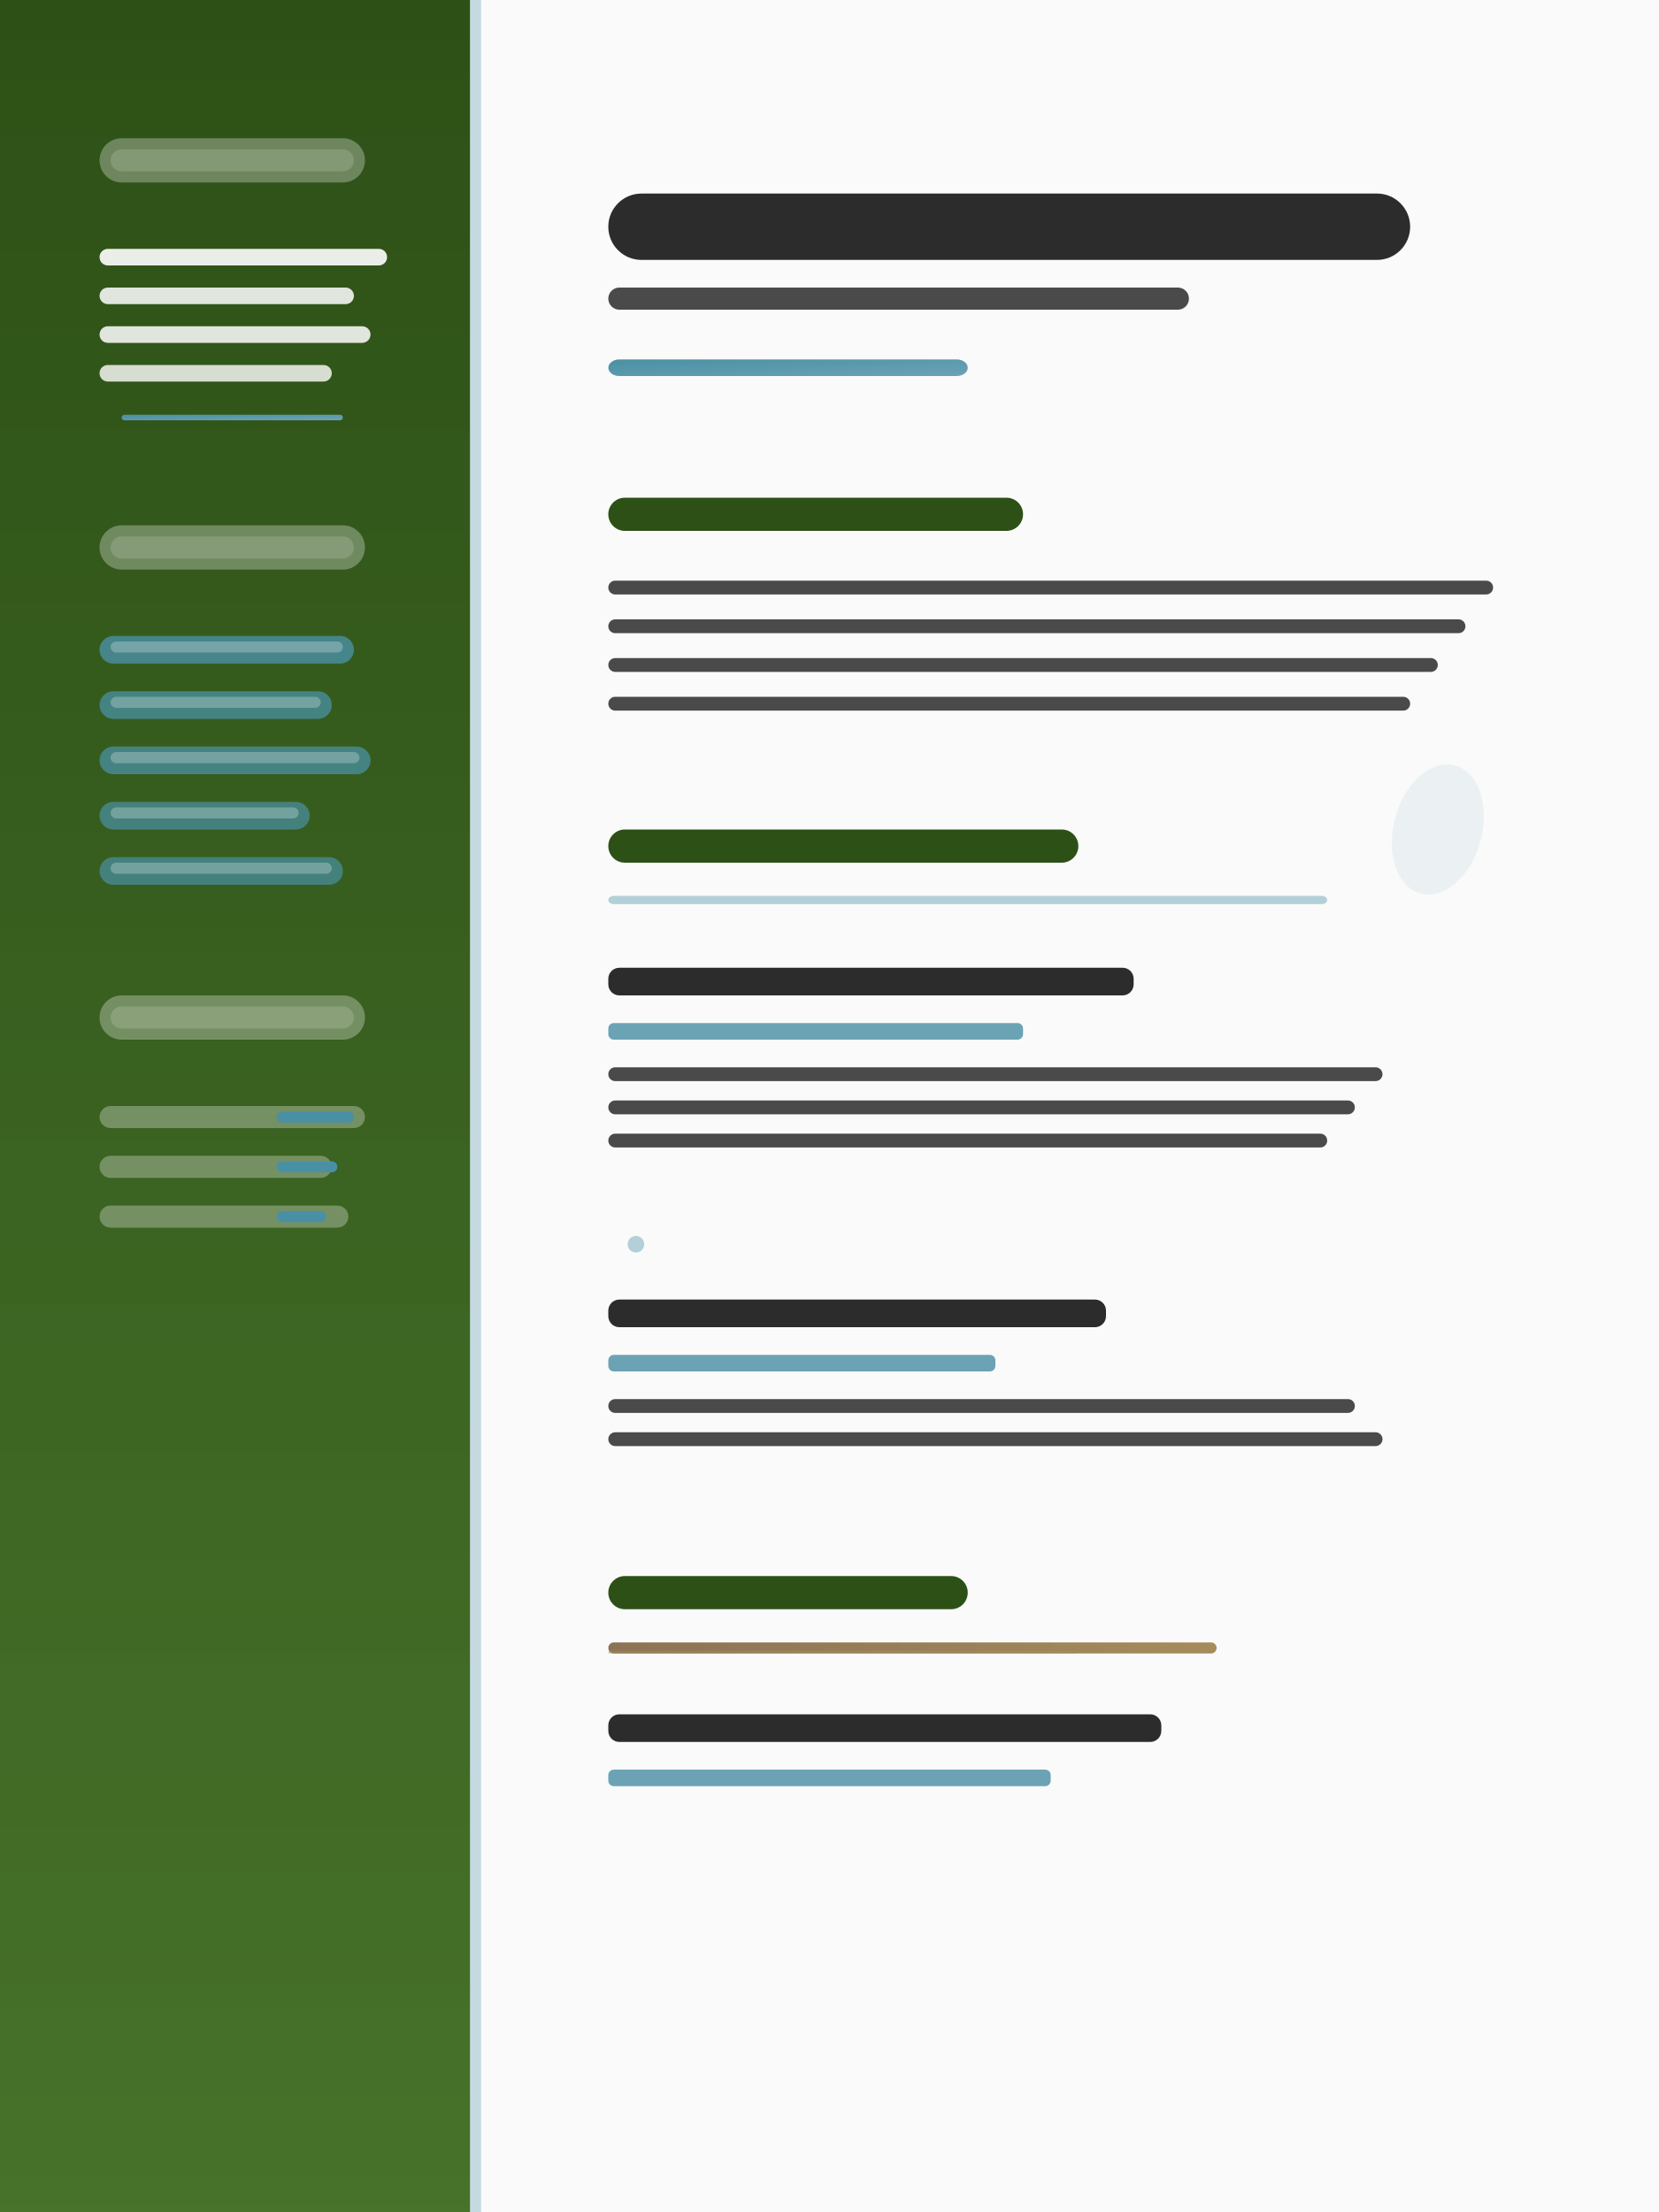
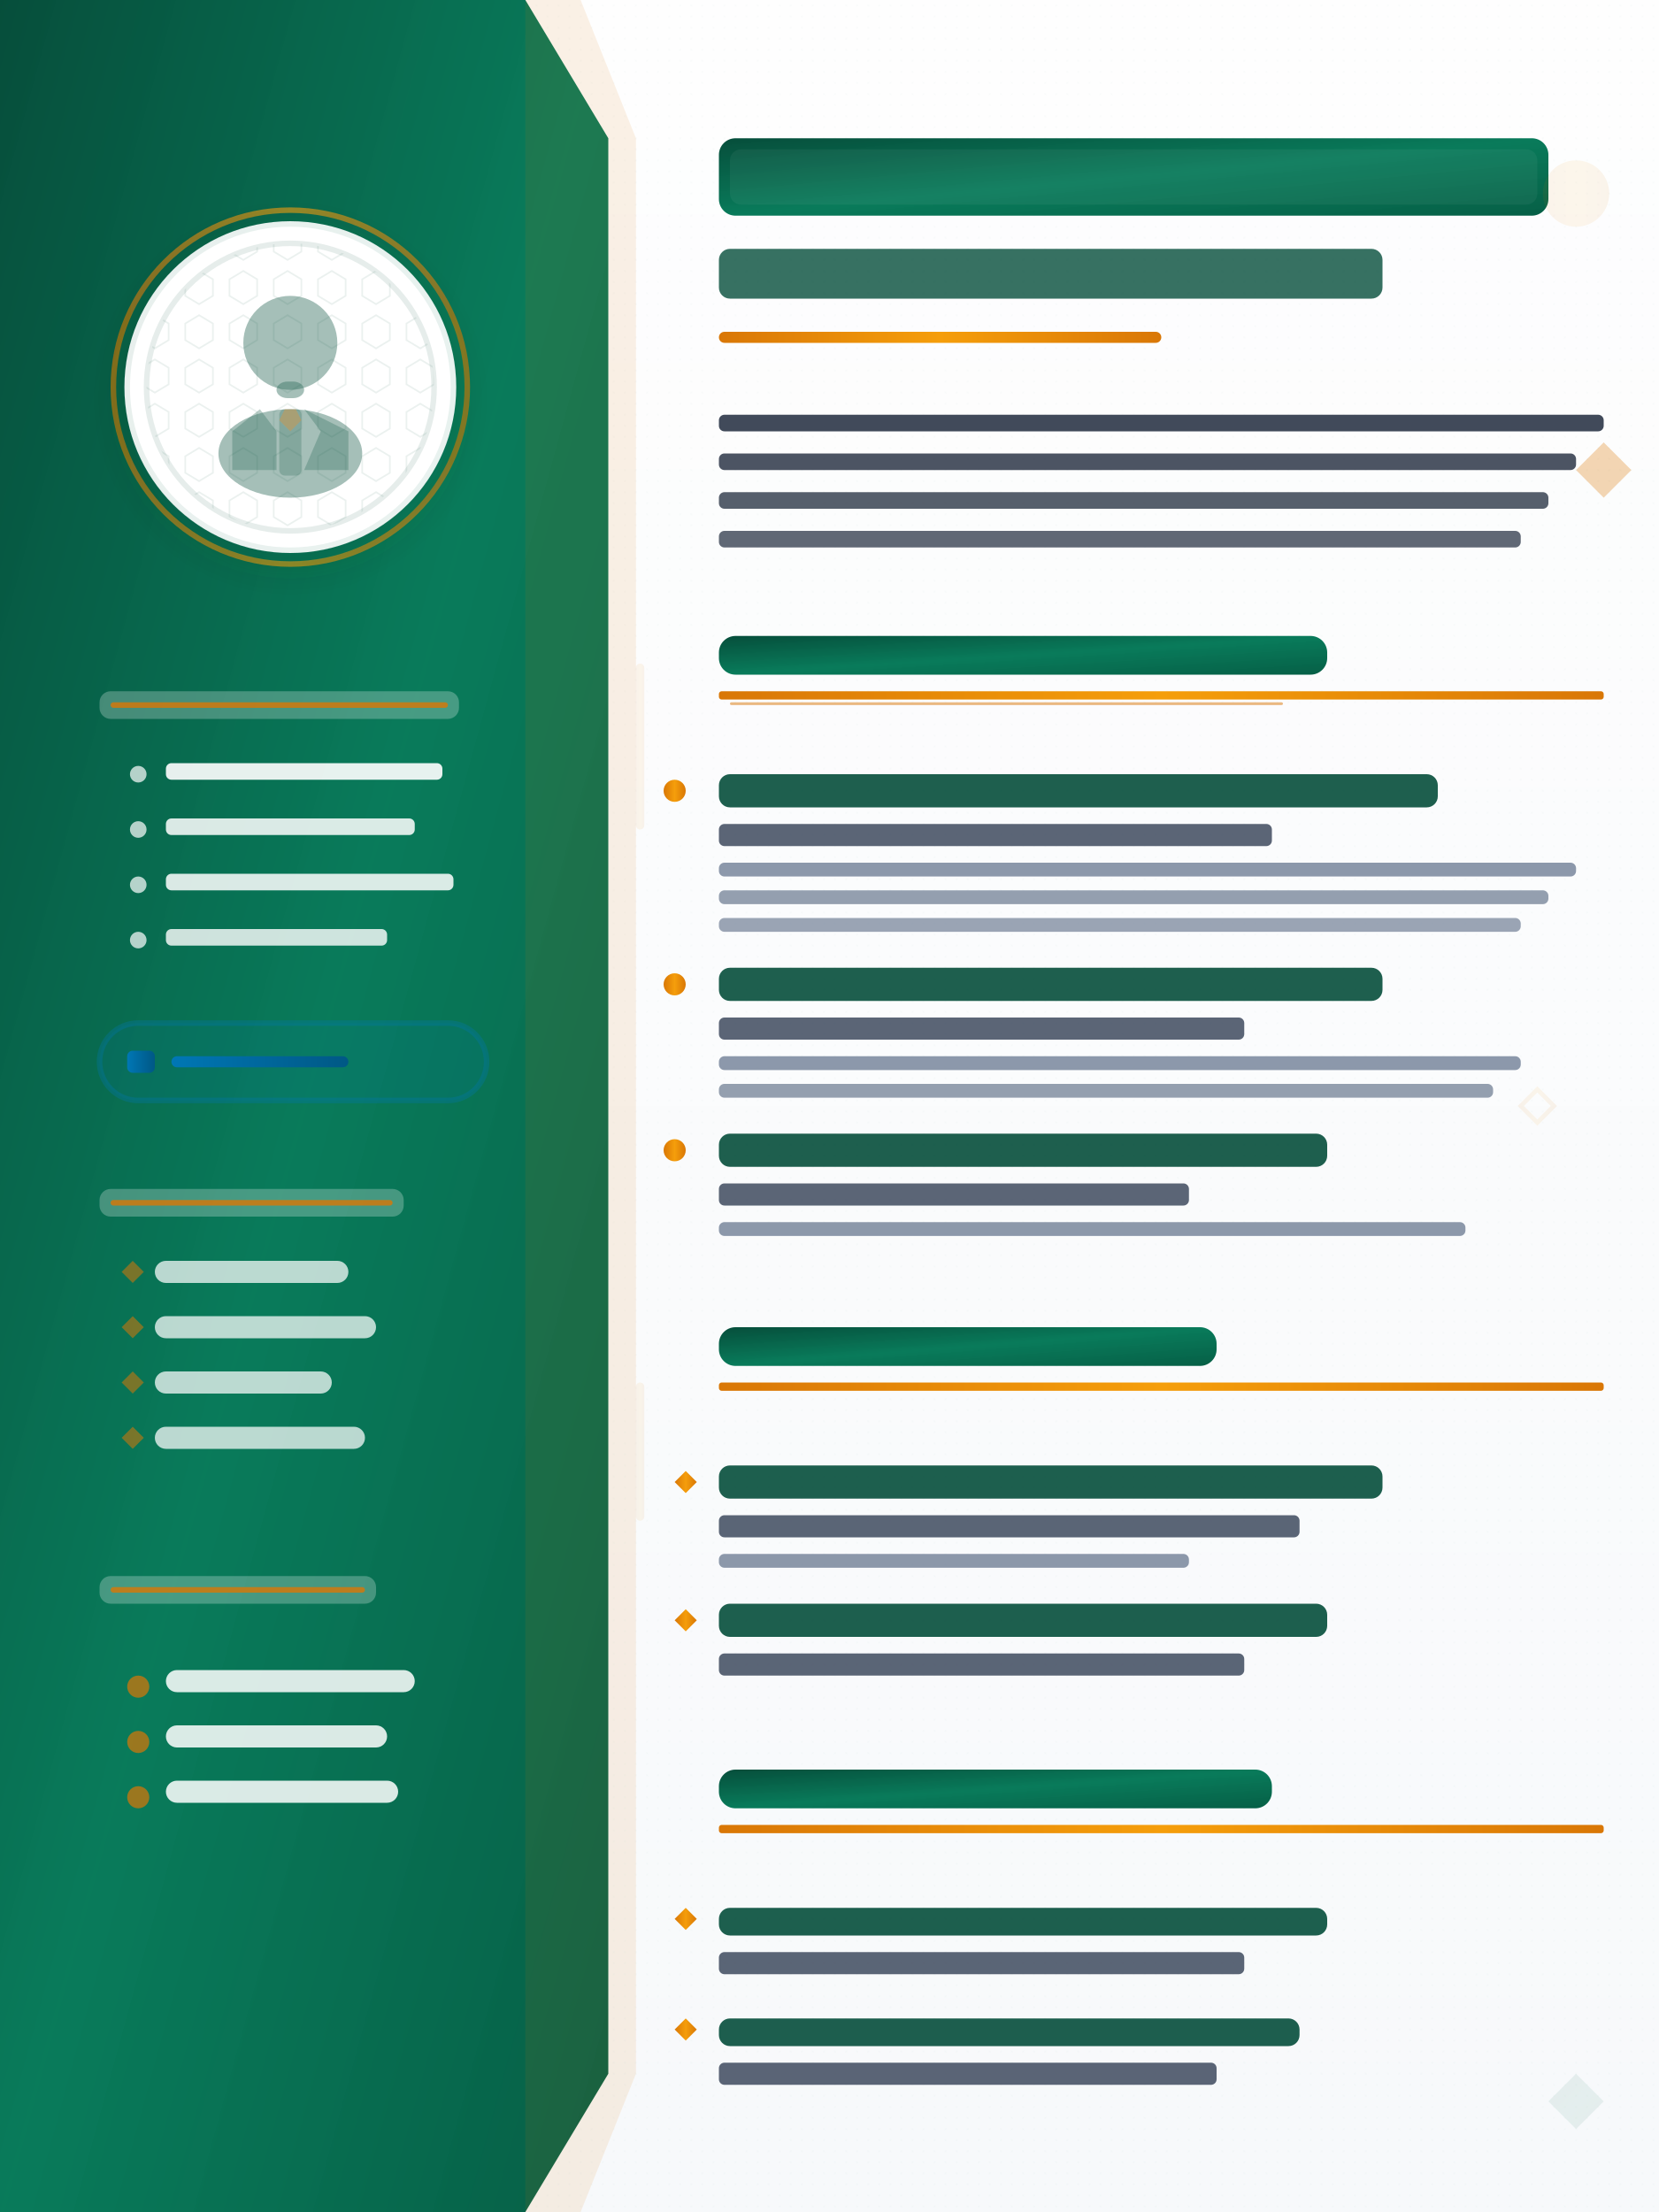
<svg xmlns="http://www.w3.org/2000/svg" width="300" height="400" viewBox="0 0 300 400" fill="none">
  <defs>
-     <linearGradient id="forestGradient" x1="0%" y1="0%" x2="0%" y2="100%">
-       <stop offset="0%" style="stop-color:#2d5016;stop-opacity:1" />
-       <stop offset="100%" style="stop-color:#3d6b1f;stop-opacity:0.95" />
+     <linearGradient id="emeraldDeep" x1="0%" y1="0%" x2="100%" y2="100%">
+       <stop offset="0%" style="stop-color:#064e3b;stop-opacity:1" />
+       <stop offset="50%" style="stop-color:#047857;stop-opacity:0.98" />
+       <stop offset="100%" style="stop-color:#065f46;stop-opacity:1" />
    </linearGradient>
-     <linearGradient id="stoneAccent" x1="0%" y1="0%" x2="100%" y2="0%">
-       <stop offset="0%" style="stop-color:#8b7355" />
-       <stop offset="100%" style="stop-color:#a68b5b" />
+     <linearGradient id="premiumGold" x1="0%" y1="0%" x2="100%" y2="0%">
+       <stop offset="0%" style="stop-color:#d97706" />
+       <stop offset="50%" style="stop-color:#f59e0b" />
+       <stop offset="100%" style="stop-color:#d97706" />
    </linearGradient>
-     <linearGradient id="arcticBlue" x1="0%" y1="0%" x2="100%" y2="100%">
-       <stop offset="0%" style="stop-color:#4a90a4" />
-       <stop offset="100%" style="stop-color:#6ba3b5" />
+     <linearGradient id="sophisticatedBg" x1="0%" y1="0%" x2="0%" y2="100%">
+       <stop offset="0%" style="stop-color:#ffffff" />
+       <stop offset="100%" style="stop-color:#f8fafc" />
    </linearGradient>
-     <filter id="paperTexture">
-       <feTurbulence baseFrequency="0.9" numOctaves="1" result="noise" />
-       <feColorMatrix values="0 0 0 0 0.98 0 0 0 0 0.98 0 0 0 0 0.98 0 0 0 0.05 0" />
-       <feComposite in2="SourceGraphic" operator="multiply" />
+     <filter id="premiumPhotoShadow" x="-50%" y="-50%" width="200%" height="200%">
+       <feDropShadow dx="0" dy="6" stdDeviation="8" flood-color="#064e3b" flood-opacity="0.25" />
+       <feDropShadow dx="0" dy="2" stdDeviation="3" flood-color="#064e3b" flood-opacity="0.15" />
    </filter>
+     <linearGradient id="linkedInElite">
+       <stop offset="0%" style="stop-color:#0077b5" />
+       <stop offset="100%" style="stop-color:#005885" />
+     </linearGradient>
+     <pattern id="premiumTexture" patternUnits="userSpaceOnUse" width="2" height="2">
+       <rect width="2" height="2" fill="rgba(6,78,59,0.02)" />
+       <circle cx="1" cy="1" r="0.2" fill="rgba(6,78,59,0.05)" />
+     </pattern>
+     <pattern id="hexPattern" patternUnits="userSpaceOnUse" width="8" height="8">
+       <polygon points="4,1 6.5,2.5 6.5,5.5 4,7 1.5,5.5 1.5,2.5" fill="none" stroke="rgba(6,78,59,0.08)" stroke-width="0.3" />
+     </pattern>
  </defs>
-   <rect width="300" height="400" fill="#fafafa" filter="url(#paperTexture)" />
-   <rect x="0" y="0" width="85" height="400" fill="url(#forestGradient)" />
-   <rect x="85" y="0" width="2" height="400" fill="rgba(74,144,164,0.3)" />
-   <g id="contact-section">
-     <rect x="18" y="25" width="48" height="8" fill="rgba(255,255,255,0.3)" rx="4" />
-     <rect x="20" y="27" width="44" height="4" fill="rgba(255,255,255,0.15)" rx="2" />
-     <rect x="18" y="45" width="52" height="3" fill="rgba(255,255,255,0.9)" rx="1.5" />
-     <rect x="18" y="52" width="46" height="3" fill="rgba(255,255,255,0.85)" rx="1.5" />
-     <rect x="18" y="59" width="49" height="3" fill="rgba(255,255,255,0.85)" rx="1.5" />
-     <rect x="18" y="66" width="42" height="3" fill="rgba(255,255,255,0.8)" rx="1.5" />
-     <rect x="22" y="75" width="40" height="1" fill="url(#arcticBlue)" rx="0.5" />
+   <rect width="300" height="400" fill="url(#sophisticatedBg)" />
+   <rect width="300" height="400" fill="url(#premiumTexture)" opacity="0.3" />
+   <polygon points="0,0 95,0 110,25 110,375 95,400 0,400" fill="url(#emeraldDeep)" />
+   <polygon points="95,0 105,0 115,25 115,375 105,400 95,400" fill="rgba(217,119,6,0.1)" />
+   <g id="elite-photo-section">
+     <circle cx="52.5" cy="70" r="32" fill="none" stroke="url(#premiumGold)" stroke-width="1" opacity="0.6" filter="url(#premiumPhotoShadow)" />
+     <circle cx="52.5" cy="70" r="29" fill="white" stroke="rgba(255,255,255,0.9)" stroke-width="2" filter="url(#premiumPhotoShadow)" />
+     <circle cx="52.5" cy="70" r="26" fill="url(#hexPattern)" stroke="rgba(6,78,59,0.1)" stroke-width="1" />
+     <g opacity="0.8">
+       <circle cx="52.5" cy="62" r="8.5" fill="rgba(6,78,59,0.45)" />
+       <rect x="50" y="69" width="5" height="3" fill="rgba(6,78,59,0.45)" rx="2" />
+       <ellipse cx="52.5" cy="82" rx="13" ry="8" fill="rgba(6,78,59,0.45)" />
+       <polygon points="42,78 47,74 50,78 50,85 42,85" fill="rgba(6,78,59,0.35)" />
+       <polygon points="58,78 55,74 63,78 63,85 55,85" fill="rgba(6,78,59,0.35)" />
+       <rect x="50.5" y="74" width="4" height="12" fill="rgba(6,78,59,0.3)" rx="1" />
+       <polygon points="51.5,74 50.5,76 52.5,78 54.5,76 53.5,74" fill="rgba(217,119,6,0.4)" />
+     </g>
  </g>
-   <g id="skills-section">
-     <rect x="18" y="95" width="48" height="8" fill="rgba(255,255,255,0.3)" rx="4" />
-     <rect x="20" y="97" width="44" height="4" fill="rgba(255,255,255,0.15)" rx="2" />
-     <rect x="18" y="115" width="46" height="5" fill="rgba(74,144,164,0.8)" rx="2.5" />
-     <rect x="18" y="125" width="42" height="5" fill="rgba(74,144,164,0.75)" rx="2.5" />
-     <rect x="18" y="135" width="49" height="5" fill="rgba(74,144,164,0.75)" rx="2.5" />
-     <rect x="18" y="145" width="38" height="5" fill="rgba(74,144,164,0.7)" rx="2.5" />
-     <rect x="18" y="155" width="44" height="5" fill="rgba(74,144,164,0.7)" rx="2.5" />
-     <rect x="20" y="116" width="42" height="2" fill="rgba(255,255,255,0.25)" rx="1" />
-     <rect x="20" y="126" width="38" height="2" fill="rgba(255,255,255,0.25)" rx="1" />
-     <rect x="20" y="136" width="45" height="2" fill="rgba(255,255,255,0.25)" rx="1" />
-     <rect x="20" y="146" width="34" height="2" fill="rgba(255,255,255,0.25)" rx="1" />
-     <rect x="20" y="156" width="40" height="2" fill="rgba(255,255,255,0.25)" rx="1" />
+   <g id="elite-contact-section">
+     <rect x="18" y="125" width="65" height="5" fill="rgba(255,255,255,0.25)" rx="2" />
+     <rect x="20" y="127" width="61" height="1" fill="rgba(217,119,6,0.8)" rx="0.5" />
+     <circle cx="25" cy="140" r="1.5" fill="rgba(255,255,255,0.7)" />
+     <rect x="30" y="138" width="50" height="3" fill="rgba(255,255,255,0.9)" rx="1" />
+     <circle cx="25" cy="150" r="1.5" fill="rgba(255,255,255,0.7)" />
+     <rect x="30" y="148" width="45" height="3" fill="rgba(255,255,255,0.85)" rx="1" />
+     <circle cx="25" cy="160" r="1.5" fill="rgba(255,255,255,0.7)" />
+     <rect x="30" y="158" width="52" height="3" fill="rgba(255,255,255,0.85)" rx="1" />
+     <circle cx="25" cy="170" r="1.5" fill="rgba(255,255,255,0.7)" />
+     <rect x="30" y="168" width="40" height="3" fill="rgba(255,255,255,0.8)" rx="1" />
  </g>
-   <g id="language-section">
-     <rect x="18" y="180" width="48" height="8" fill="rgba(255,255,255,0.3)" rx="4" />
-     <rect x="20" y="182" width="44" height="4" fill="rgba(255,255,255,0.15)" rx="2" />
-     <rect x="18" y="200" width="48" height="4" fill="rgba(255,255,255,0.3)" rx="2" />
-     <rect x="18" y="209" width="42" height="4" fill="rgba(255,255,255,0.3)" rx="2" />
-     <rect x="18" y="218" width="45" height="4" fill="rgba(255,255,255,0.3)" rx="2" />
-     <rect x="50" y="201" width="14" height="2" fill="#4a90a4" rx="1" />
-     <rect x="50" y="210" width="11" height="2" fill="#4a90a4" rx="1" />
-     <rect x="50" y="219" width="9" height="2" fill="#4a90a4" rx="1" />
+   <g id="premium-linkedin-section">
+     <rect x="18" y="185" width="70" height="14" fill="rgba(0,119,181,0.12)" rx="7" stroke="rgba(0,119,181,0.3)" stroke-width="1" />
+     <rect x="23" y="190" width="5" height="4" fill="url(#linkedInElite)" rx="1" />
+     <rect x="31" y="191" width="32" height="2" fill="url(#linkedInElite)" rx="1" />
  </g>
-   <rect x="110" y="35" width="145" height="12" fill="#2c2c2c" rx="6" />
-   <rect x="110" y="52" width="105" height="4" fill="#4a4a4a" rx="2" />
-   <rect x="110" y="65" width="65" height="3" fill="url(#arcticBlue)" rx="2" />
-   <rect x="110" y="90" width="75" height="6" fill="#2d5016" rx="3" />
-   <rect x="110" y="105" width="160" height="2.5" fill="#4a4a4a" rx="1.25" />
-   <rect x="110" y="112" width="155" height="2.5" fill="#4a4a4a" rx="1.25" />
-   <rect x="110" y="119" width="150" height="2.5" fill="#4a4a4a" rx="1.25" />
-   <rect x="110" y="126" width="145" height="2.5" fill="#4a4a4a" rx="1.25" />
-   <rect x="110" y="150" width="85" height="6" fill="#2d5016" rx="3" />
-   <rect x="110" y="162" width="130" height="1.5" fill="rgba(74,144,164,0.4)" rx="1" />
-   <rect x="110" y="175" width="95" height="5" fill="#2c2c2c" rx="2" />
-   <rect x="110" y="185" width="75" height="3" fill="#6ba3b5" rx="1" />
-   <rect x="110" y="193" width="140" height="2.5" fill="#4a4a4a" rx="1.25" />
-   <rect x="110" y="199" width="135" height="2.5" fill="#4a4a4a" rx="1.25" />
-   <rect x="110" y="205" width="130" height="2.5" fill="#4a4a4a" rx="1.25" />
-   <circle cx="115" cy="225" r="1.5" fill="rgba(74,144,164,0.4)" />
-   <rect x="110" y="235" width="90" height="5" fill="#2c2c2c" rx="2" />
-   <rect x="110" y="245" width="70" height="3" fill="#6ba3b5" rx="1" />
-   <rect x="110" y="253" width="135" height="2.5" fill="#4a4a4a" rx="1.25" />
-   <rect x="110" y="259" width="140" height="2.5" fill="#4a4a4a" rx="1.25" />
-   <rect x="110" y="285" width="65" height="6" fill="#2d5016" rx="3" />
-   <rect x="110" y="297" width="110" height="2" fill="url(#stoneAccent)" rx="1" />
-   <rect x="110" y="298.5" width="85" height="0.5" fill="rgba(160,140,95,0.5)" rx="0.25" />
-   <rect x="110" y="310" width="100" height="5" fill="#2c2c2c" rx="2" />
-   <rect x="110" y="320" width="80" height="3" fill="#6ba3b5" rx="1" />
-   <ellipse cx="260" cy="150" rx="8" ry="12" fill="rgba(74,144,164,0.08)" transform="rotate(15 260 150)" />
+   <g id="sophisticated-skills">
+     <rect x="18" y="215" width="55" height="5" fill="rgba(255,255,255,0.25)" rx="2" />
+     <rect x="20" y="217" width="51" height="1" fill="rgba(217,119,6,0.8)" rx="0.5" />
+     <g opacity="0.9">
+       <polygon points="22,230 24,228 26,230 24,232" fill="rgba(217,119,6,0.6)" />
+       <rect x="28" y="228" width="35" height="4" fill="rgba(255,255,255,0.8)" rx="2" />
+     </g>
+     <g opacity="0.9">
+       <polygon points="22,240 24,238 26,240 24,242" fill="rgba(217,119,6,0.6)" />
+       <rect x="28" y="238" width="40" height="4" fill="rgba(255,255,255,0.8)" rx="2" />
+     </g>
+     <g opacity="0.9">
+       <polygon points="22,250 24,248 26,250 24,252" fill="rgba(217,119,6,0.6)" />
+       <rect x="28" y="248" width="32" height="4" fill="rgba(255,255,255,0.8)" rx="2" />
+     </g>
+     <g opacity="0.9">
+       <polygon points="22,260 24,258 26,260 24,262" fill="rgba(217,119,6,0.6)" />
+       <rect x="28" y="258" width="38" height="4" fill="rgba(255,255,255,0.8)" rx="2" />
+     </g>
+   </g>
+   <g id="refined-languages">
+     <rect x="18" y="285" width="50" height="5" fill="rgba(255,255,255,0.25)" rx="2" />
+     <rect x="20" y="287" width="46" height="1" fill="rgba(217,119,6,0.8)" rx="0.5" />
+     <circle cx="25" cy="305" r="2" fill="rgba(217,119,6,0.7)" />
+     <rect x="30" y="302" width="45" height="4" fill="rgba(255,255,255,0.85)" rx="2" />
+     <circle cx="25" cy="315" r="2" fill="rgba(217,119,6,0.7)" />
+     <rect x="30" y="312" width="40" height="4" fill="rgba(255,255,255,0.85)" rx="2" />
+     <circle cx="25" cy="325" r="2" fill="rgba(217,119,6,0.7)" />
+     <rect x="30" y="322" width="42" height="4" fill="rgba(255,255,255,0.85)" rx="2" />
+   </g>
+   <g id="executive-header">
+     <rect x="130" y="25" width="150" height="14" fill="url(#emeraldDeep)" rx="3" />
+     <rect x="132" y="27" width="146" height="10" fill="rgba(255,255,255,0.05)" rx="2" />
+     <rect x="130" y="45" width="120" height="9" fill="rgba(6,78,59,0.8)" rx="2" />
+     <rect x="130" y="60" width="80" height="2" fill="url(#premiumGold)" rx="1" />
+   </g>
+   <g id="premium-summary">
+     <rect x="130" y="75" width="160" height="3" fill="rgba(45,55,72,0.9)" rx="1" />
+     <rect x="130" y="82" width="155" height="3" fill="rgba(45,55,72,0.85)" rx="1" />
+     <rect x="130" y="89" width="150" height="3" fill="rgba(45,55,72,0.8)" rx="1" />
+     <rect x="130" y="96" width="145" height="3" fill="rgba(45,55,72,0.75)" rx="1" />
+     <polygon points="285,85 290,80 295,85 290,90" fill="rgba(217,119,6,0.3)" />
+   </g>
+   <g id="elite-experience">
+     <rect x="130" y="115" width="110" height="7" fill="url(#emeraldDeep)" rx="3" />
+     <rect x="130" y="125" width="160" height="1.5" fill="url(#premiumGold)" rx="0.5" />
+     <rect x="132" y="127" width="100" height="0.5" fill="rgba(217,119,6,0.5)" rx="0.25" />
+     <g transform="translate(130, 140)">
+       <rect x="0" y="0" width="130" height="6" fill="rgba(6,78,59,0.9)" rx="2" />
+       <rect x="0" y="9" width="100" height="4" fill="rgba(74,85,104,0.9)" rx="1" />
+       <rect x="0" y="16" width="155" height="2.5" fill="rgba(113,128,150,0.8)" rx="1" />
+       <rect x="0" y="21" width="150" height="2.5" fill="rgba(113,128,150,0.75)" rx="1" />
+       <rect x="0" y="26" width="145" height="2.5" fill="rgba(113,128,150,0.7)" rx="1" />
+       <circle cx="-8" cy="3" r="2" fill="url(#premiumGold)" />
+     </g>
+     <g transform="translate(130, 175)">
+       <rect x="0" y="0" width="120" height="6" fill="rgba(6,78,59,0.9)" rx="2" />
+       <rect x="0" y="9" width="95" height="4" fill="rgba(74,85,104,0.9)" rx="1" />
+       <rect x="0" y="16" width="145" height="2.5" fill="rgba(113,128,150,0.8)" rx="1" />
+       <rect x="0" y="21" width="140" height="2.5" fill="rgba(113,128,150,0.75)" rx="1" />
+       <circle cx="-8" cy="3" r="2" fill="url(#premiumGold)" />
+     </g>
+     <g transform="translate(130, 205)">
+       <rect x="0" y="0" width="110" height="6" fill="rgba(6,78,59,0.9)" rx="2" />
+       <rect x="0" y="9" width="85" height="4" fill="rgba(74,85,104,0.9)" rx="1" />
+       <rect x="0" y="16" width="135" height="2.5" fill="rgba(113,128,150,0.8)" rx="1" />
+       <circle cx="-8" cy="3" r="2" fill="url(#premiumGold)" />
+     </g>
+   </g>
+   <g id="distinguished-education">
+     <rect x="130" y="240" width="90" height="7" fill="url(#emeraldDeep)" rx="3" />
+     <rect x="130" y="250" width="160" height="1.5" fill="url(#premiumGold)" rx="0.5" />
+     <g transform="translate(130, 265)">
+       <rect x="0" y="0" width="120" height="6" fill="rgba(6,78,59,0.9)" rx="2" />
+       <rect x="0" y="9" width="105" height="4" fill="rgba(74,85,104,0.9)" rx="1" />
+       <rect x="0" y="16" width="85" height="2.5" fill="rgba(113,128,150,0.8)" rx="1" />
+       <polygon points="-8,3 -6,1 -4,3 -6,5" fill="url(#premiumGold)" />
+     </g>
+     <g transform="translate(130, 290)">
+       <rect x="0" y="0" width="110" height="6" fill="rgba(6,78,59,0.9)" rx="2" />
+       <rect x="0" y="9" width="95" height="4" fill="rgba(74,85,104,0.9)" rx="1" />
+       <polygon points="-8,3 -6,1 -4,3 -6,5" fill="url(#premiumGold)" />
+     </g>
+   </g>
+   <g id="premium-achievements">
+     <rect x="130" y="320" width="100" height="7" fill="url(#emeraldDeep)" rx="3" />
+     <rect x="130" y="330" width="160" height="1.5" fill="url(#premiumGold)" rx="0.5" />
+     <g transform="translate(130, 345)">
+       <rect x="0" y="0" width="110" height="5" fill="rgba(6,78,59,0.9)" rx="2" />
+       <rect x="0" y="8" width="95" height="4" fill="rgba(74,85,104,0.9)" rx="1" />
+       <polygon points="-8,2 -6,0 -4,2 -6,4" fill="url(#premiumGold)" />
+     </g>
+     <g transform="translate(130, 365)">
+       <rect x="0" y="0" width="105" height="5" fill="rgba(6,78,59,0.9)" rx="2" />
+       <rect x="0" y="8" width="90" height="4" fill="rgba(74,85,104,0.9)" rx="1" />
+       <polygon points="-8,2 -6,0 -4,2 -6,4" fill="url(#premiumGold)" />
+     </g>
+   </g>
+   <g id="wow-elements" opacity="0.08">
+     <circle cx="285" cy="35" r="6" fill="url(#premiumGold)" />
+     <polygon points="280,380 285,375 290,380 285,385" fill="url(#emeraldDeep)" />
+     <rect x="115" y="120" width="1.5" height="30" fill="url(#premiumGold)" rx="0.75" />
+     <rect x="115" y="250" width="1.5" height="25" fill="url(#premiumGold)" rx="0.75" />
+     <polygon points="275,200 278,197 281,200 278,203" fill="none" stroke="url(#premiumGold)" stroke-width="0.8" />
+   </g>
</svg>
